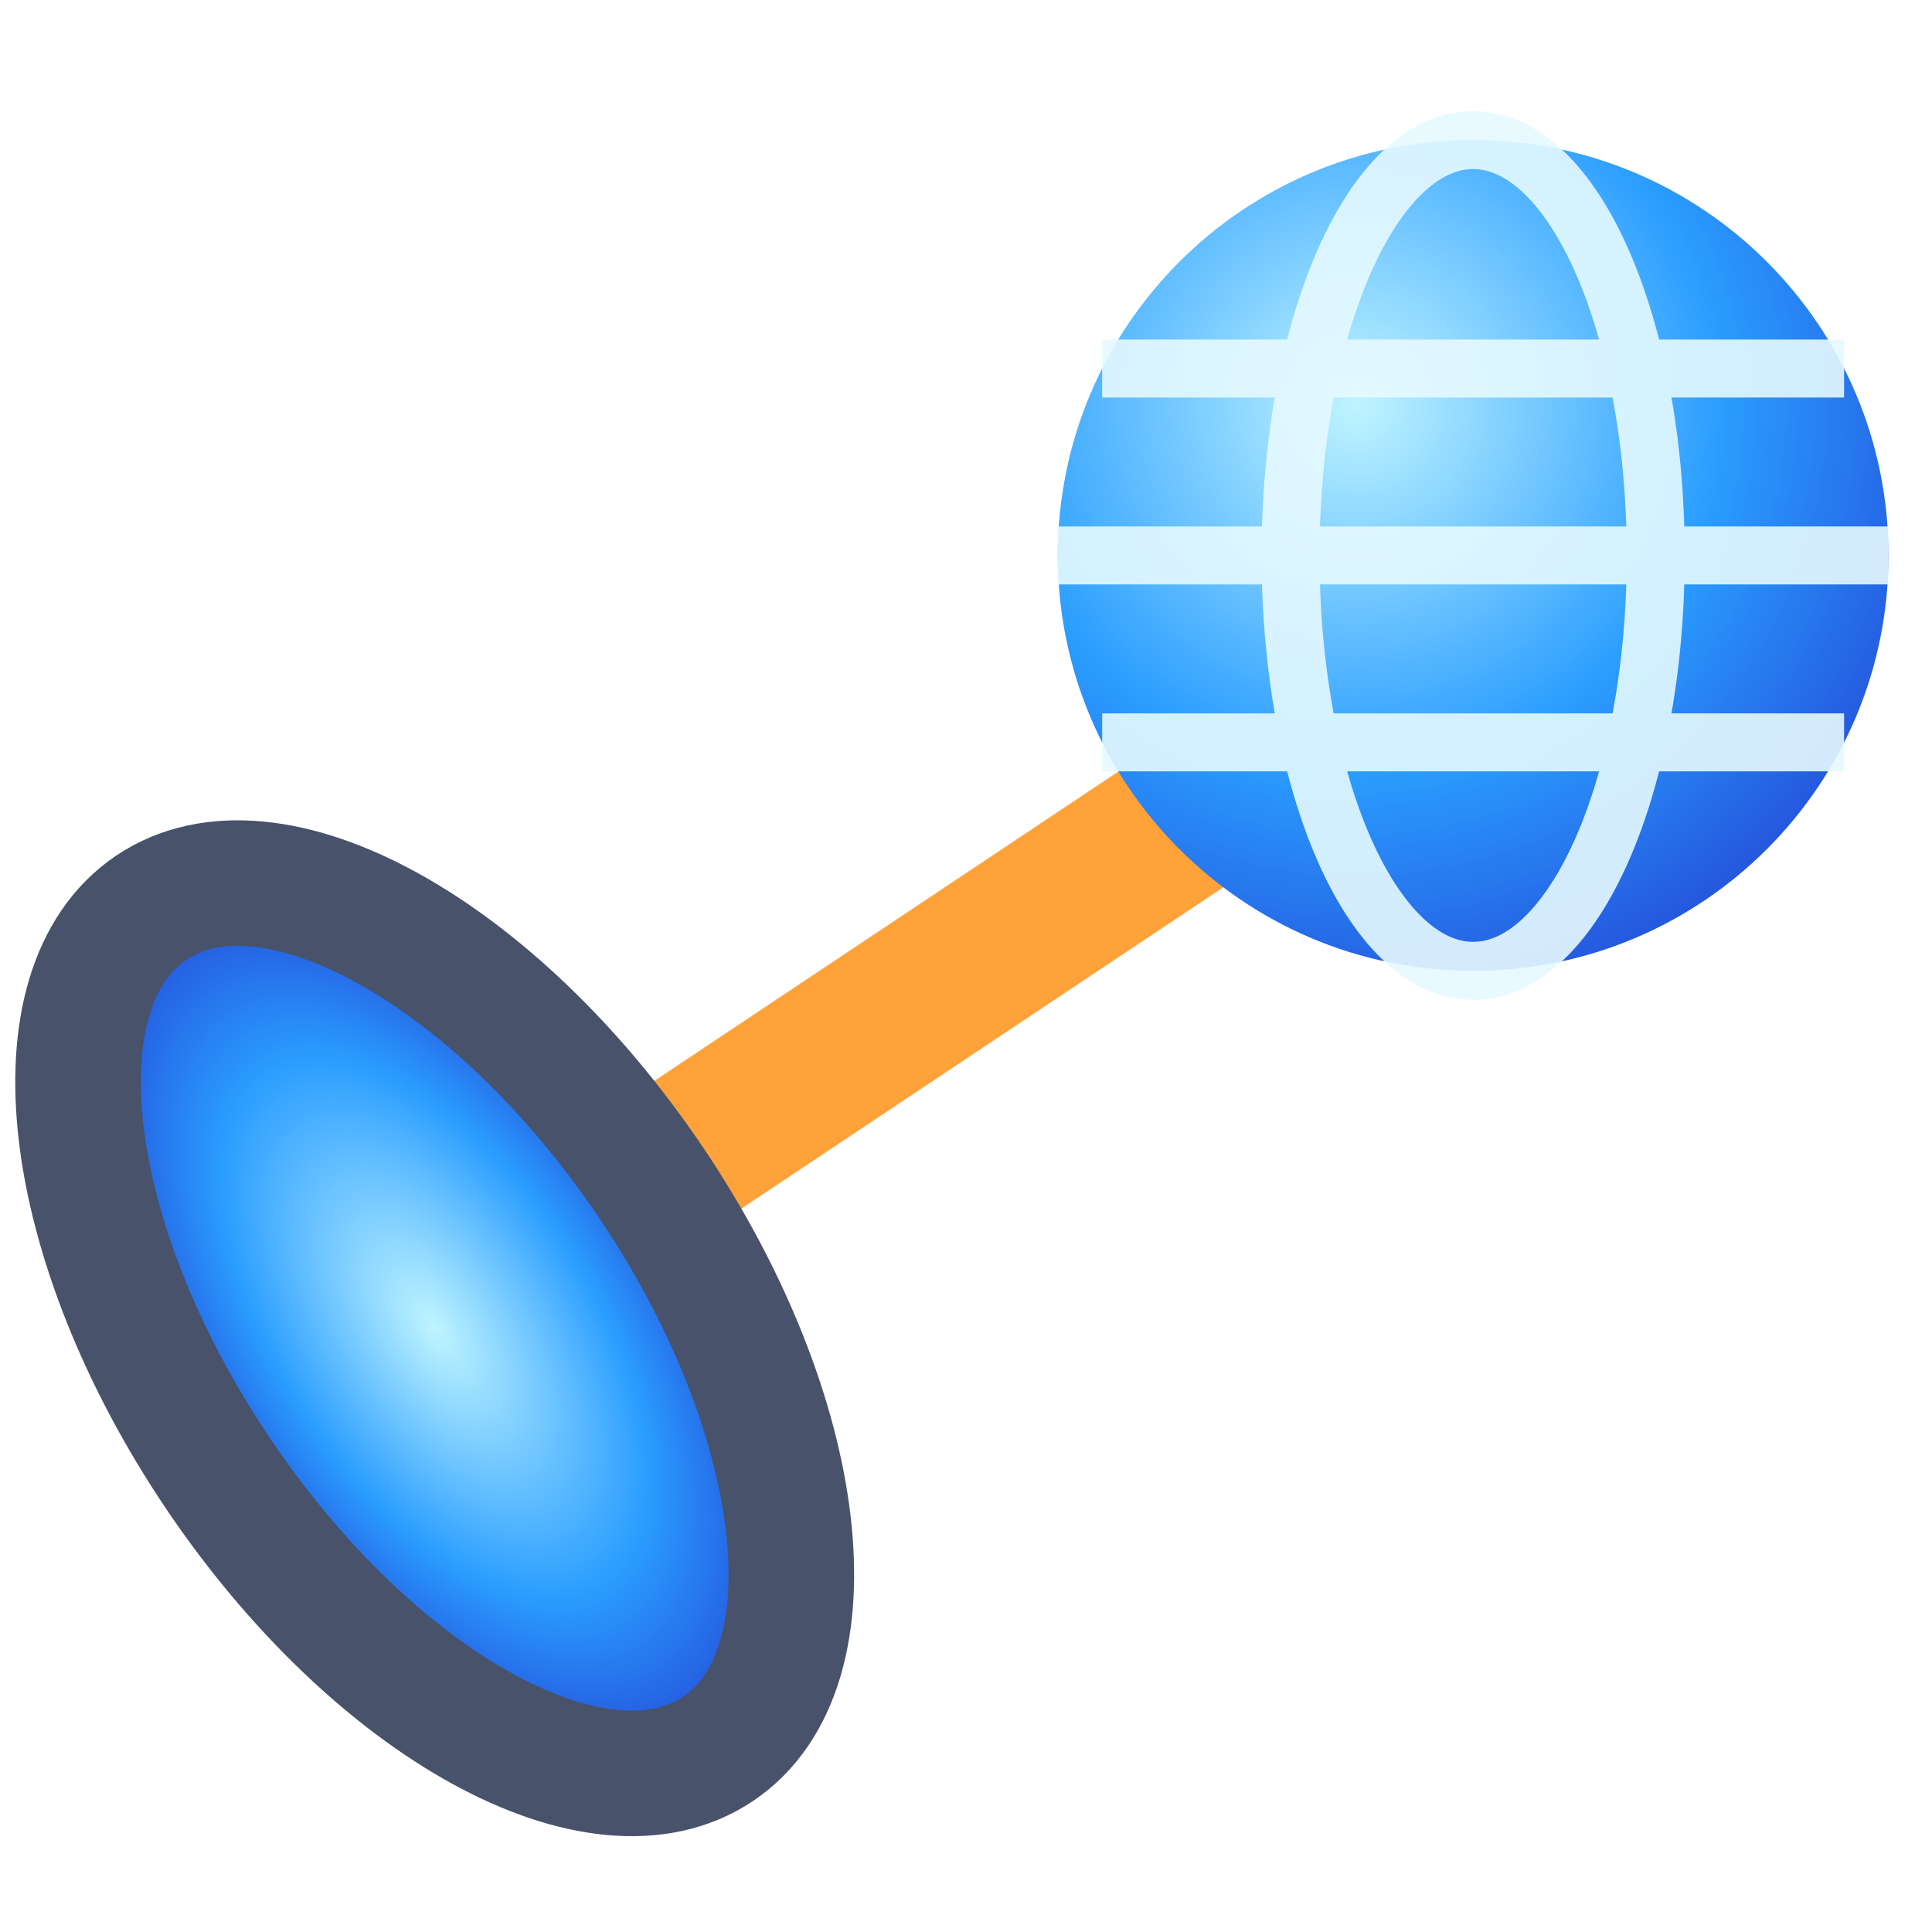
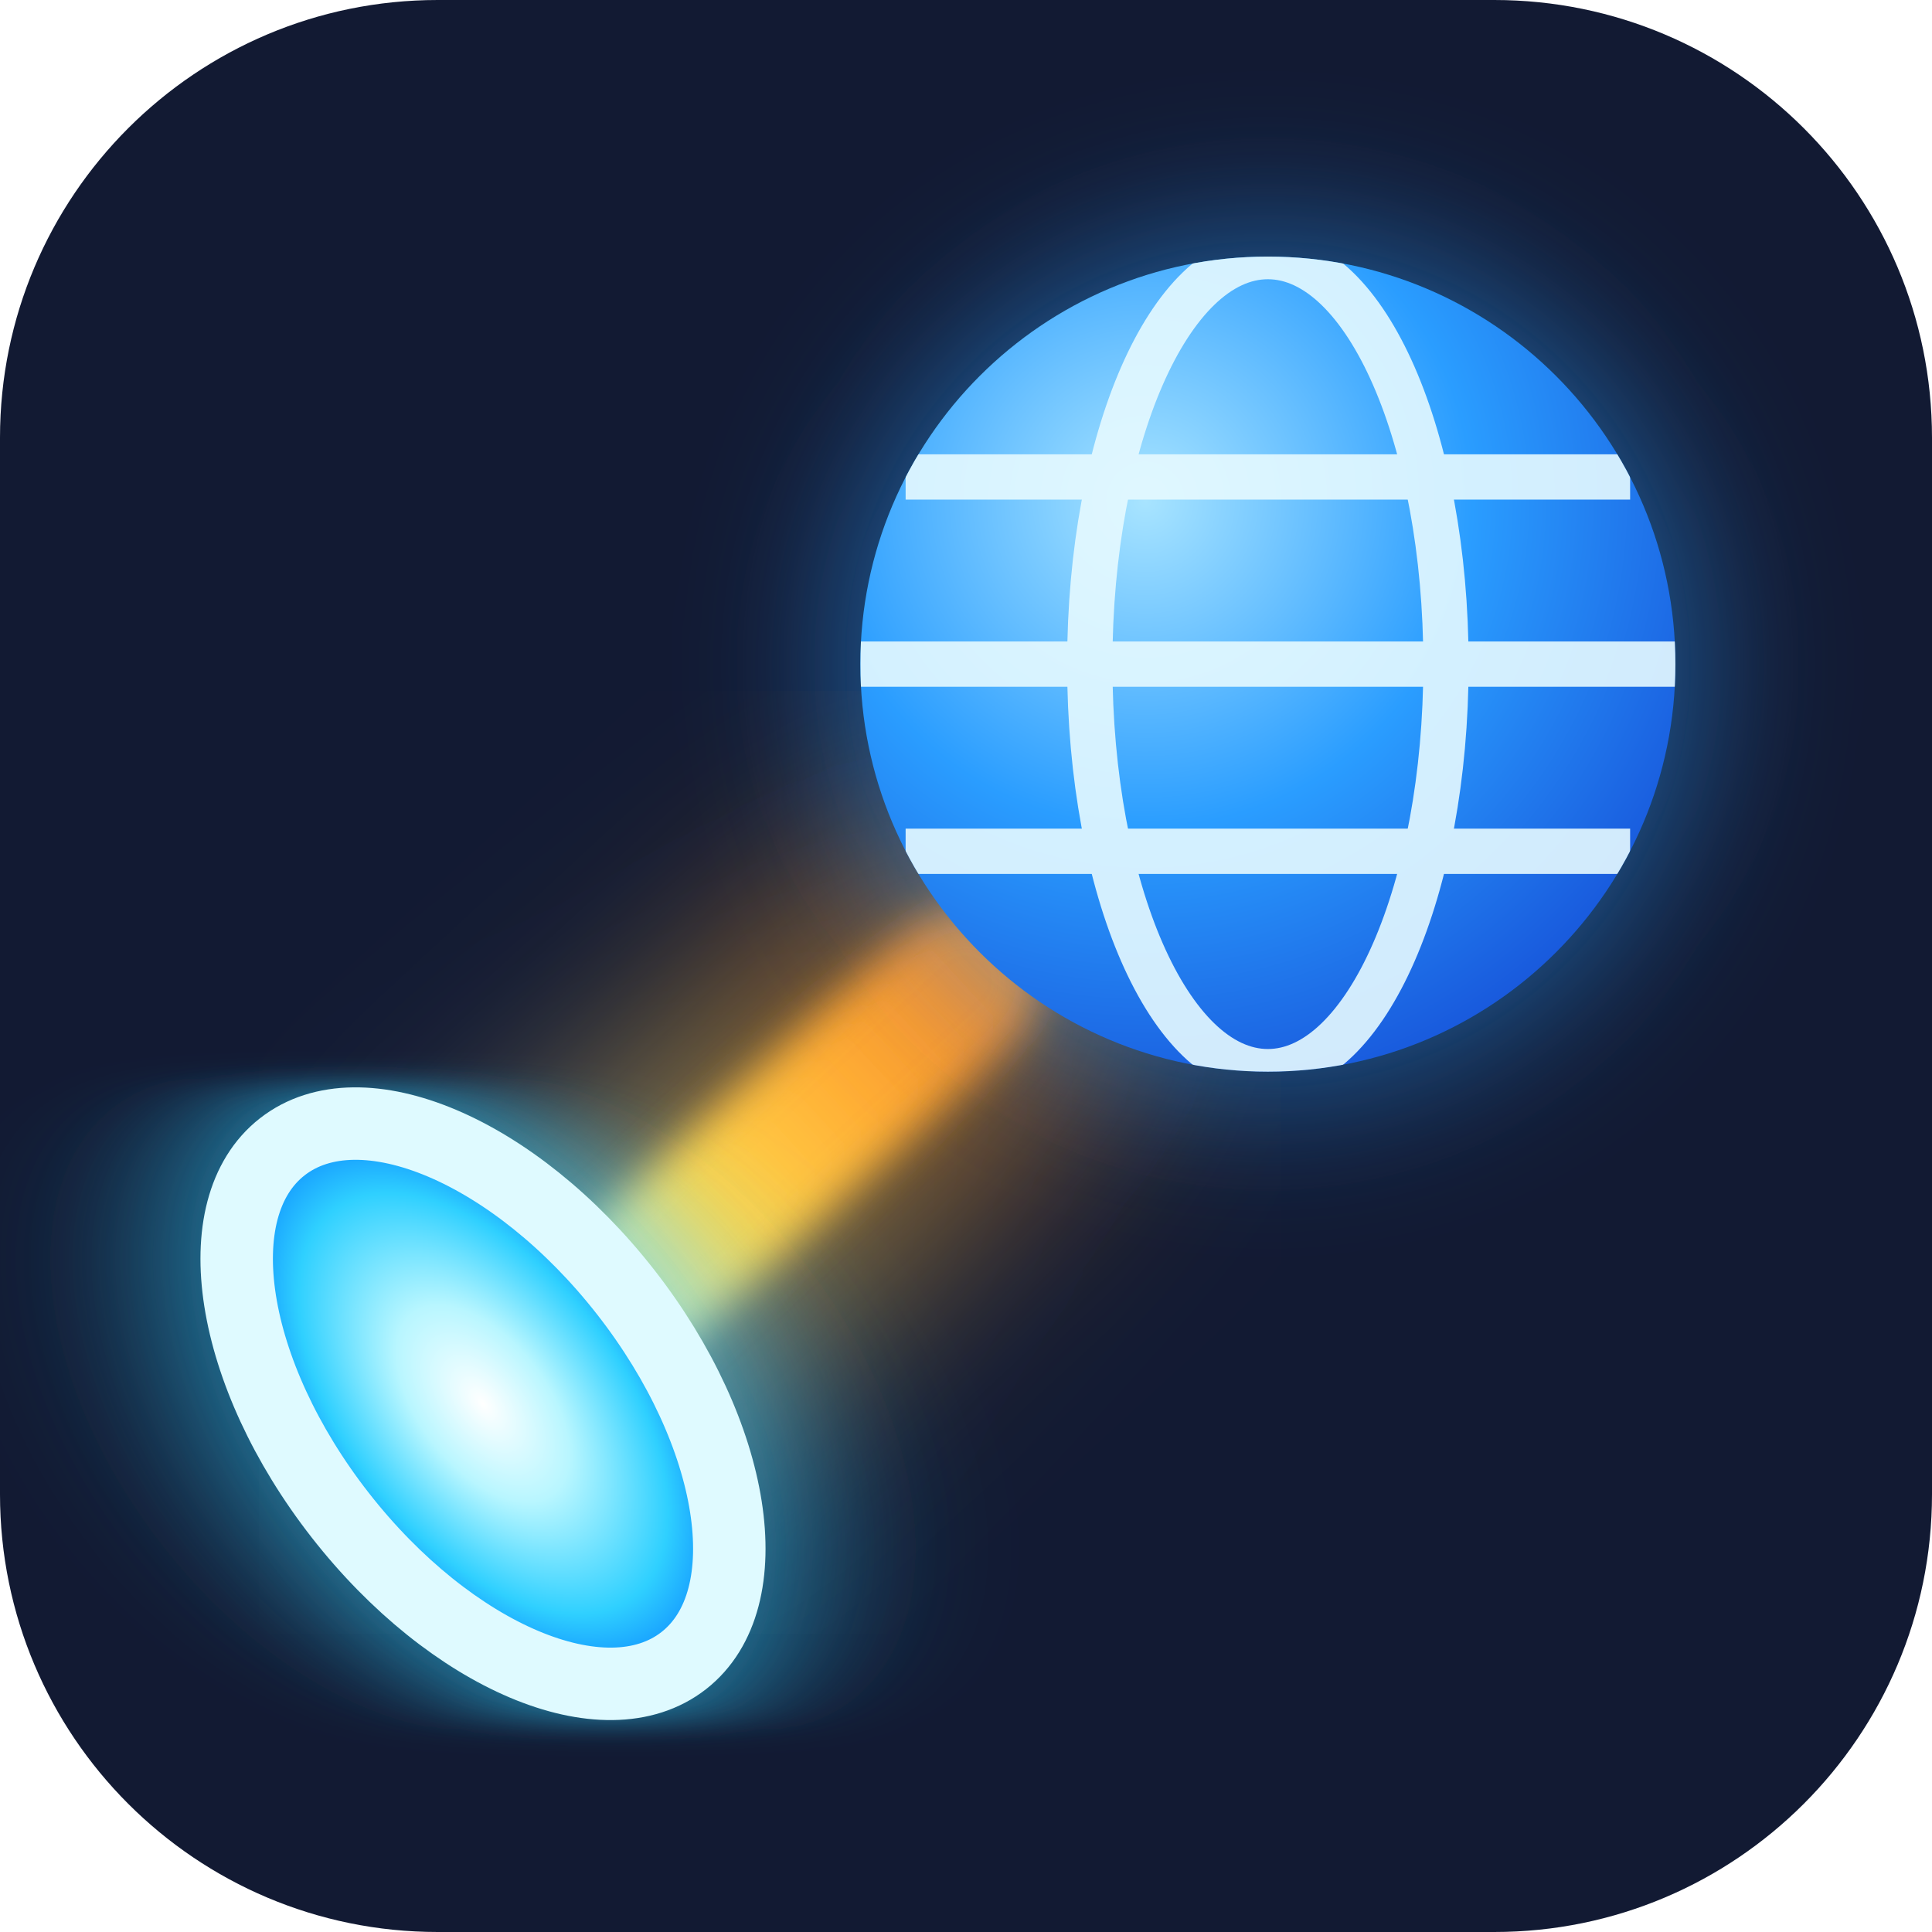
- <svg xmlns="http://www.w3.org/2000/svg" viewBox="0 0 40 40">
+ <svg xmlns="http://www.w3.org/2000/svg" viewBox="0 0 64 64">
  <defs>
-     <radialGradient id="h">
-       <stop offset="0" stop-color="#bff4ff" />
-       <stop offset=".6" stop-color="#2a9dff" />
-       <stop offset="1" stop-color="#2346d6" />
+     <radialGradient id="portal" cx="50%" cy="50%" r="50%">
+       <stop offset="0" stop-color="#fff" />
+       <stop offset=".35" stop-color="#b8f6ff" />
+       <stop offset=".75" stop-color="#2fd0ff" />
+       <stop offset="1" stop-color="#0a84ff" />
    </radialGradient>
-     <radialGradient id="s" cx=".36" cy=".32" r=".8">
-       <stop offset="0" stop-color="#bff4ff" />
-       <stop offset=".55" stop-color="#2a9dff" />
-       <stop offset="1" stop-color="#2346d6" />
+     <linearGradient id="beam" gradientUnits="userSpaceOnUse" x1="19" y1="44.5" x2="32" y2="32.5">
+       <stop offset="0" stop-color="#fff8d6" />
+       <stop offset=".35" stop-color="#ffd84d" />
+       <stop offset="1" stop-color="#ff8a1f" />
+     </linearGradient>
+     <radialGradient id="globe" cx=".35" cy=".3" r=".8">
+       <stop offset="0" stop-color="#a8e4ff" />
+       <stop offset=".5" stop-color="#2a9dff" />
+       <stop offset="1" stop-color="#1650d8" />
    </radialGradient>
+     <clipPath id="earth">
+       <circle cx="42" cy="22" r="13.5" />
+     </clipPath>
+     <filter id="glow" x="-60%" y="-60%" width="220%" height="220%">
+       <feGaussianBlur stdDeviation="2.4" />
+     </filter>
+     <filter id="haze" x="-80%" y="-80%" width="260%" height="260%">
+       <feGaussianBlur stdDeviation="3.4" />
+     </filter>
+     <filter id="soft" x="-30%" y="-30%" width="160%" height="160%">
+       <feGaussianBlur stdDeviation=".7" />
+     </filter>
  </defs>
-   <path d="M11 26 L29 14" stroke="#ffa23a" stroke-width="3.2" stroke-linecap="round" />
-   <g transform="translate(9 27.5) rotate(-34)">
-     <ellipse rx="5.4" ry="10.5" fill="url(#h)" stroke="#48526b" stroke-width="2.6" />
+   <rect width="64" height="64" rx="14.5" fill="#121a33" />
+   <path d="M19 44.5 32 32.5" stroke="url(#beam)" stroke-width="11" stroke-linecap="round" opacity=".5" filter="url(#haze)" />
+   <path d="M19 44.5 32 32.5" stroke="url(#beam)" stroke-width="5" stroke-linecap="round" filter="url(#soft)" />
+   <circle cx="42" cy="22" r="14.5" fill="#2a9dff" opacity=".45" filter="url(#glow)" />
+   <circle cx="42" cy="22" r="13.5" fill="url(#globe)" />
+   <g fill="none" stroke="#e6faff" stroke-width="1.5" opacity=".9" clip-path="url(#earth)">
+     <ellipse cx="42" cy="22" rx="5.9" ry="13.5" />
+     <path d="M28.5 22h27M30 15.8h24M30 28.2h24" />
  </g>
-   <circle cx="30.5" cy="11.5" r="8.6" fill="url(#s)" />
-   <g fill="none" stroke="#e6faff" stroke-width="1.2" opacity=".9">
-     <ellipse cx="30.5" cy="11.5" rx="3.78" ry="8.6" />
-     <path d="M21.9 11.5h17.2M22.82 7.63h15.36M22.82 15.37h15.36" />
+   <g transform="translate(16 46.5) rotate(-38)">
+     <ellipse rx="7.6" ry="12.4" fill="#2fd0ff" opacity=".7" filter="url(#glow)" />
+     <ellipse rx="6" ry="10.8" fill="url(#portal)" />
+     <ellipse rx="6" ry="10.8" fill="none" stroke="#dffaff" stroke-width="2.4" />
  </g>
</svg>
